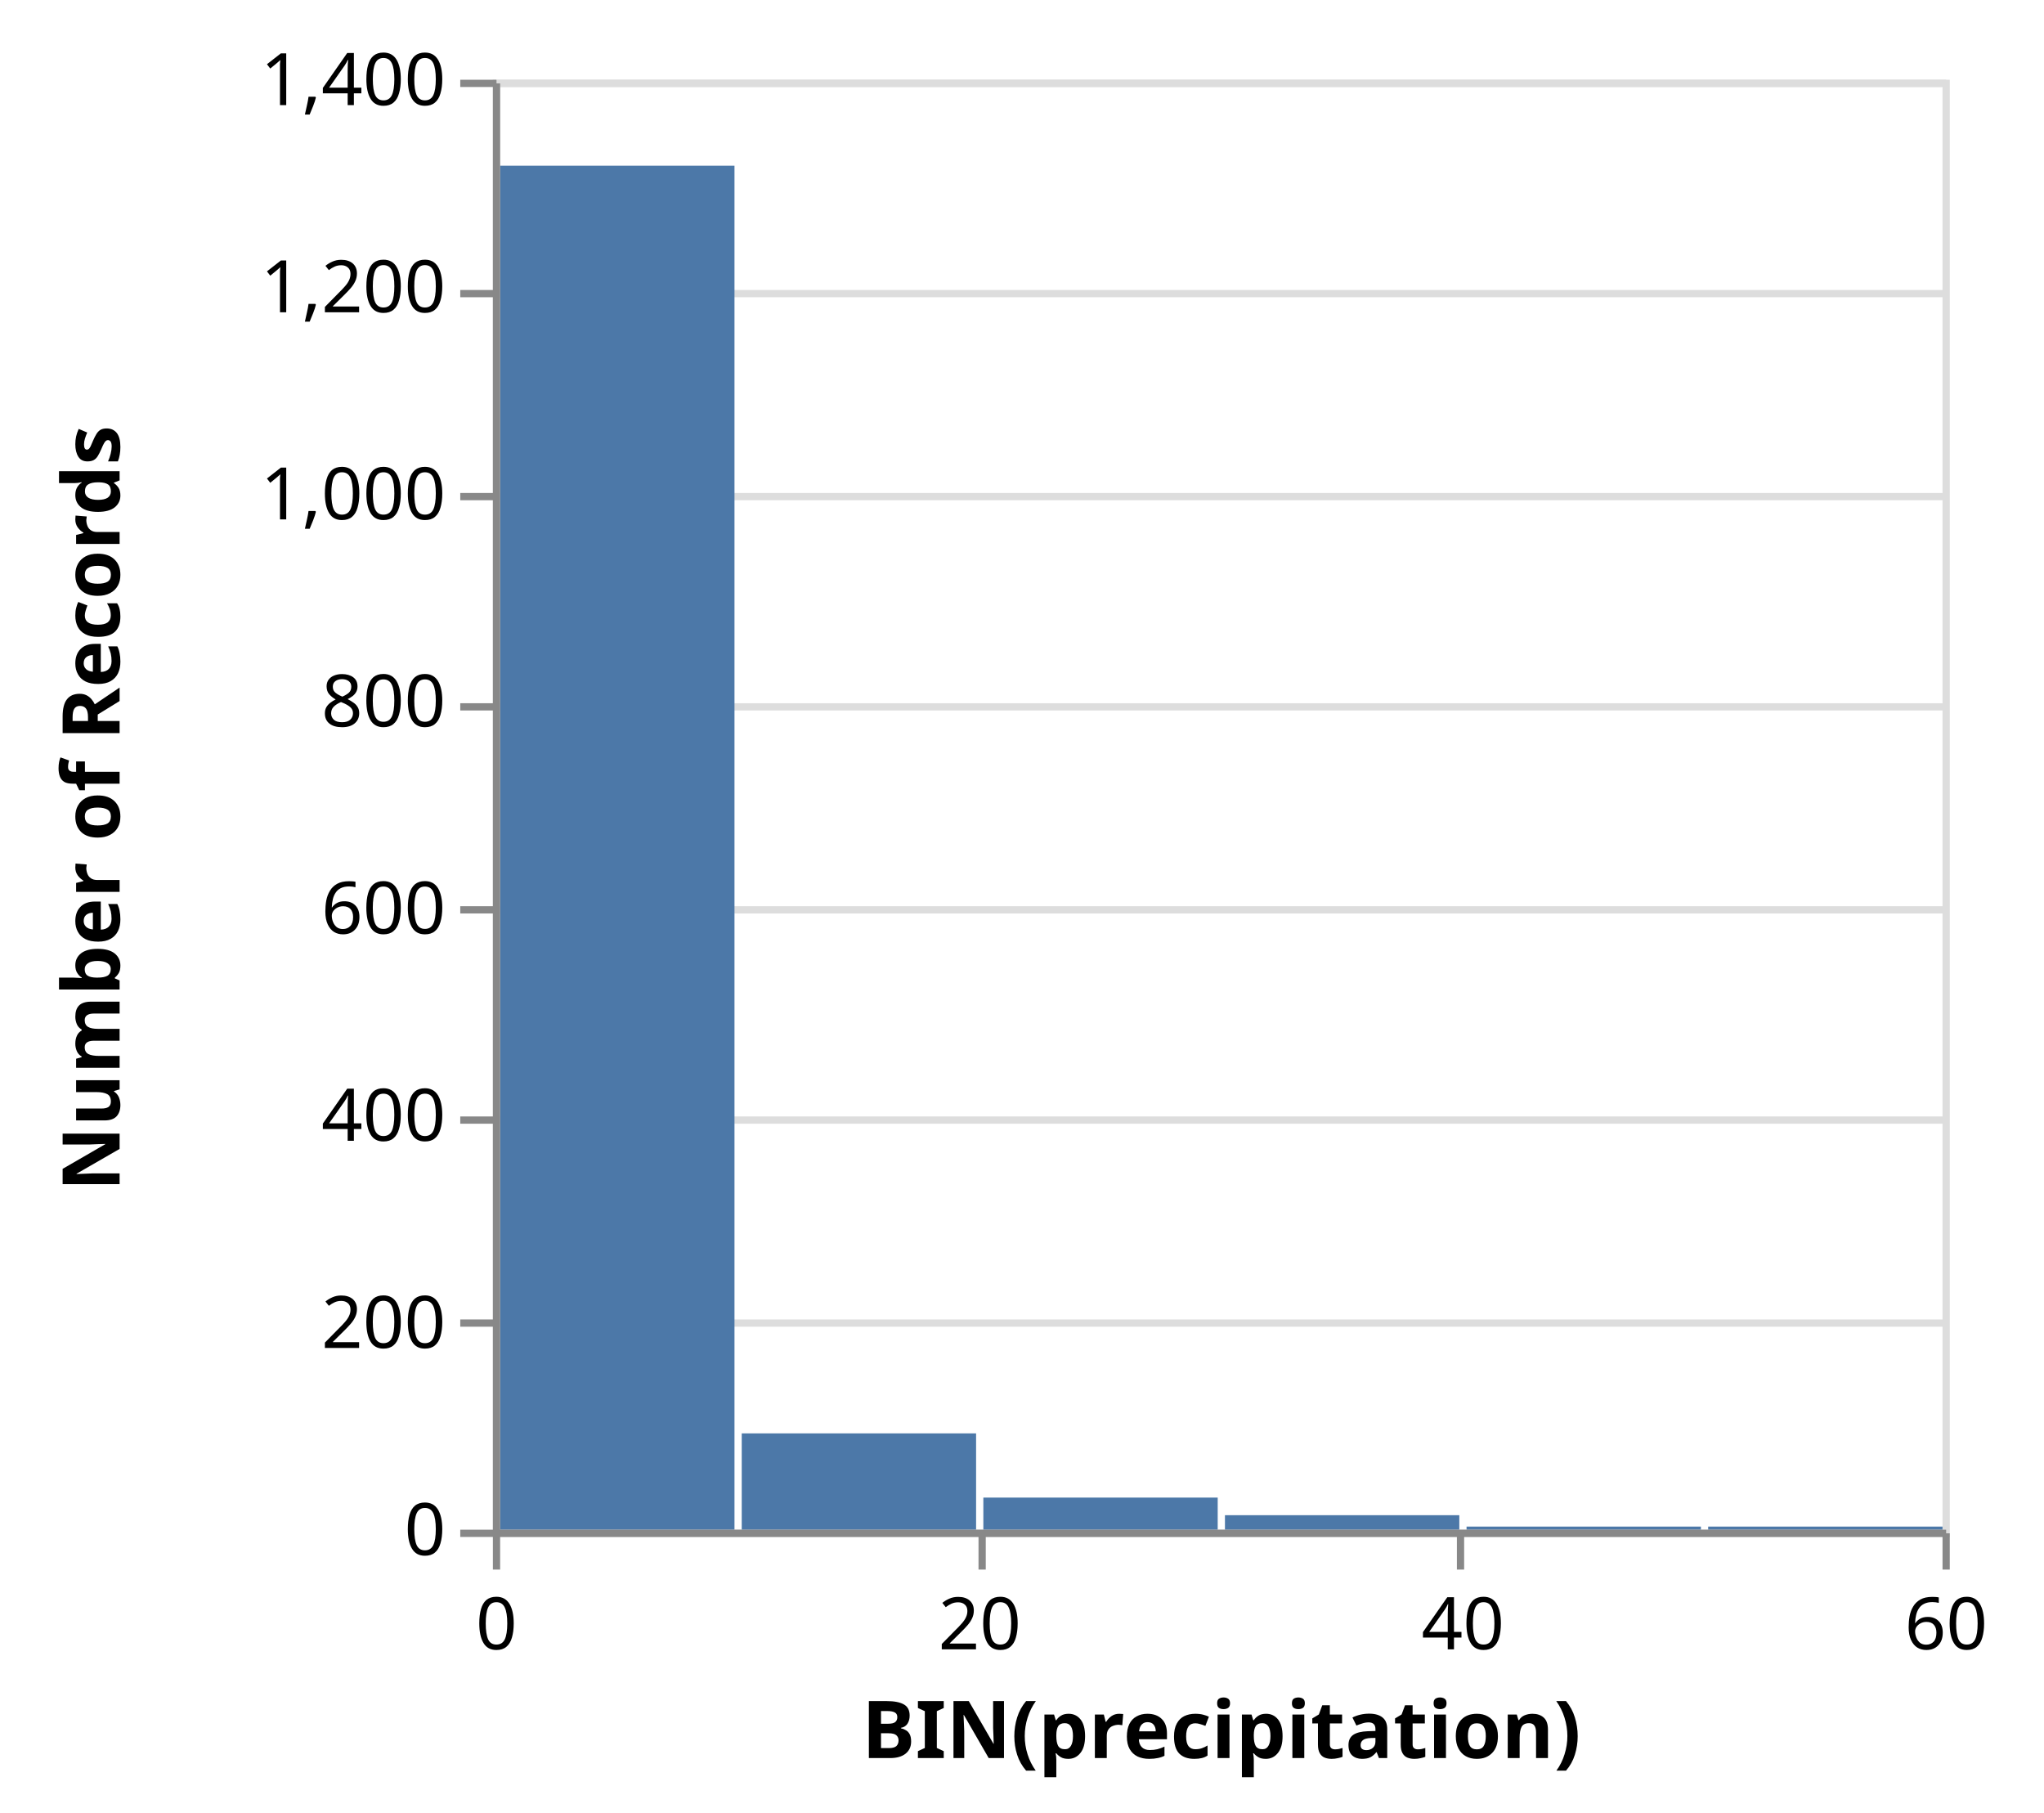
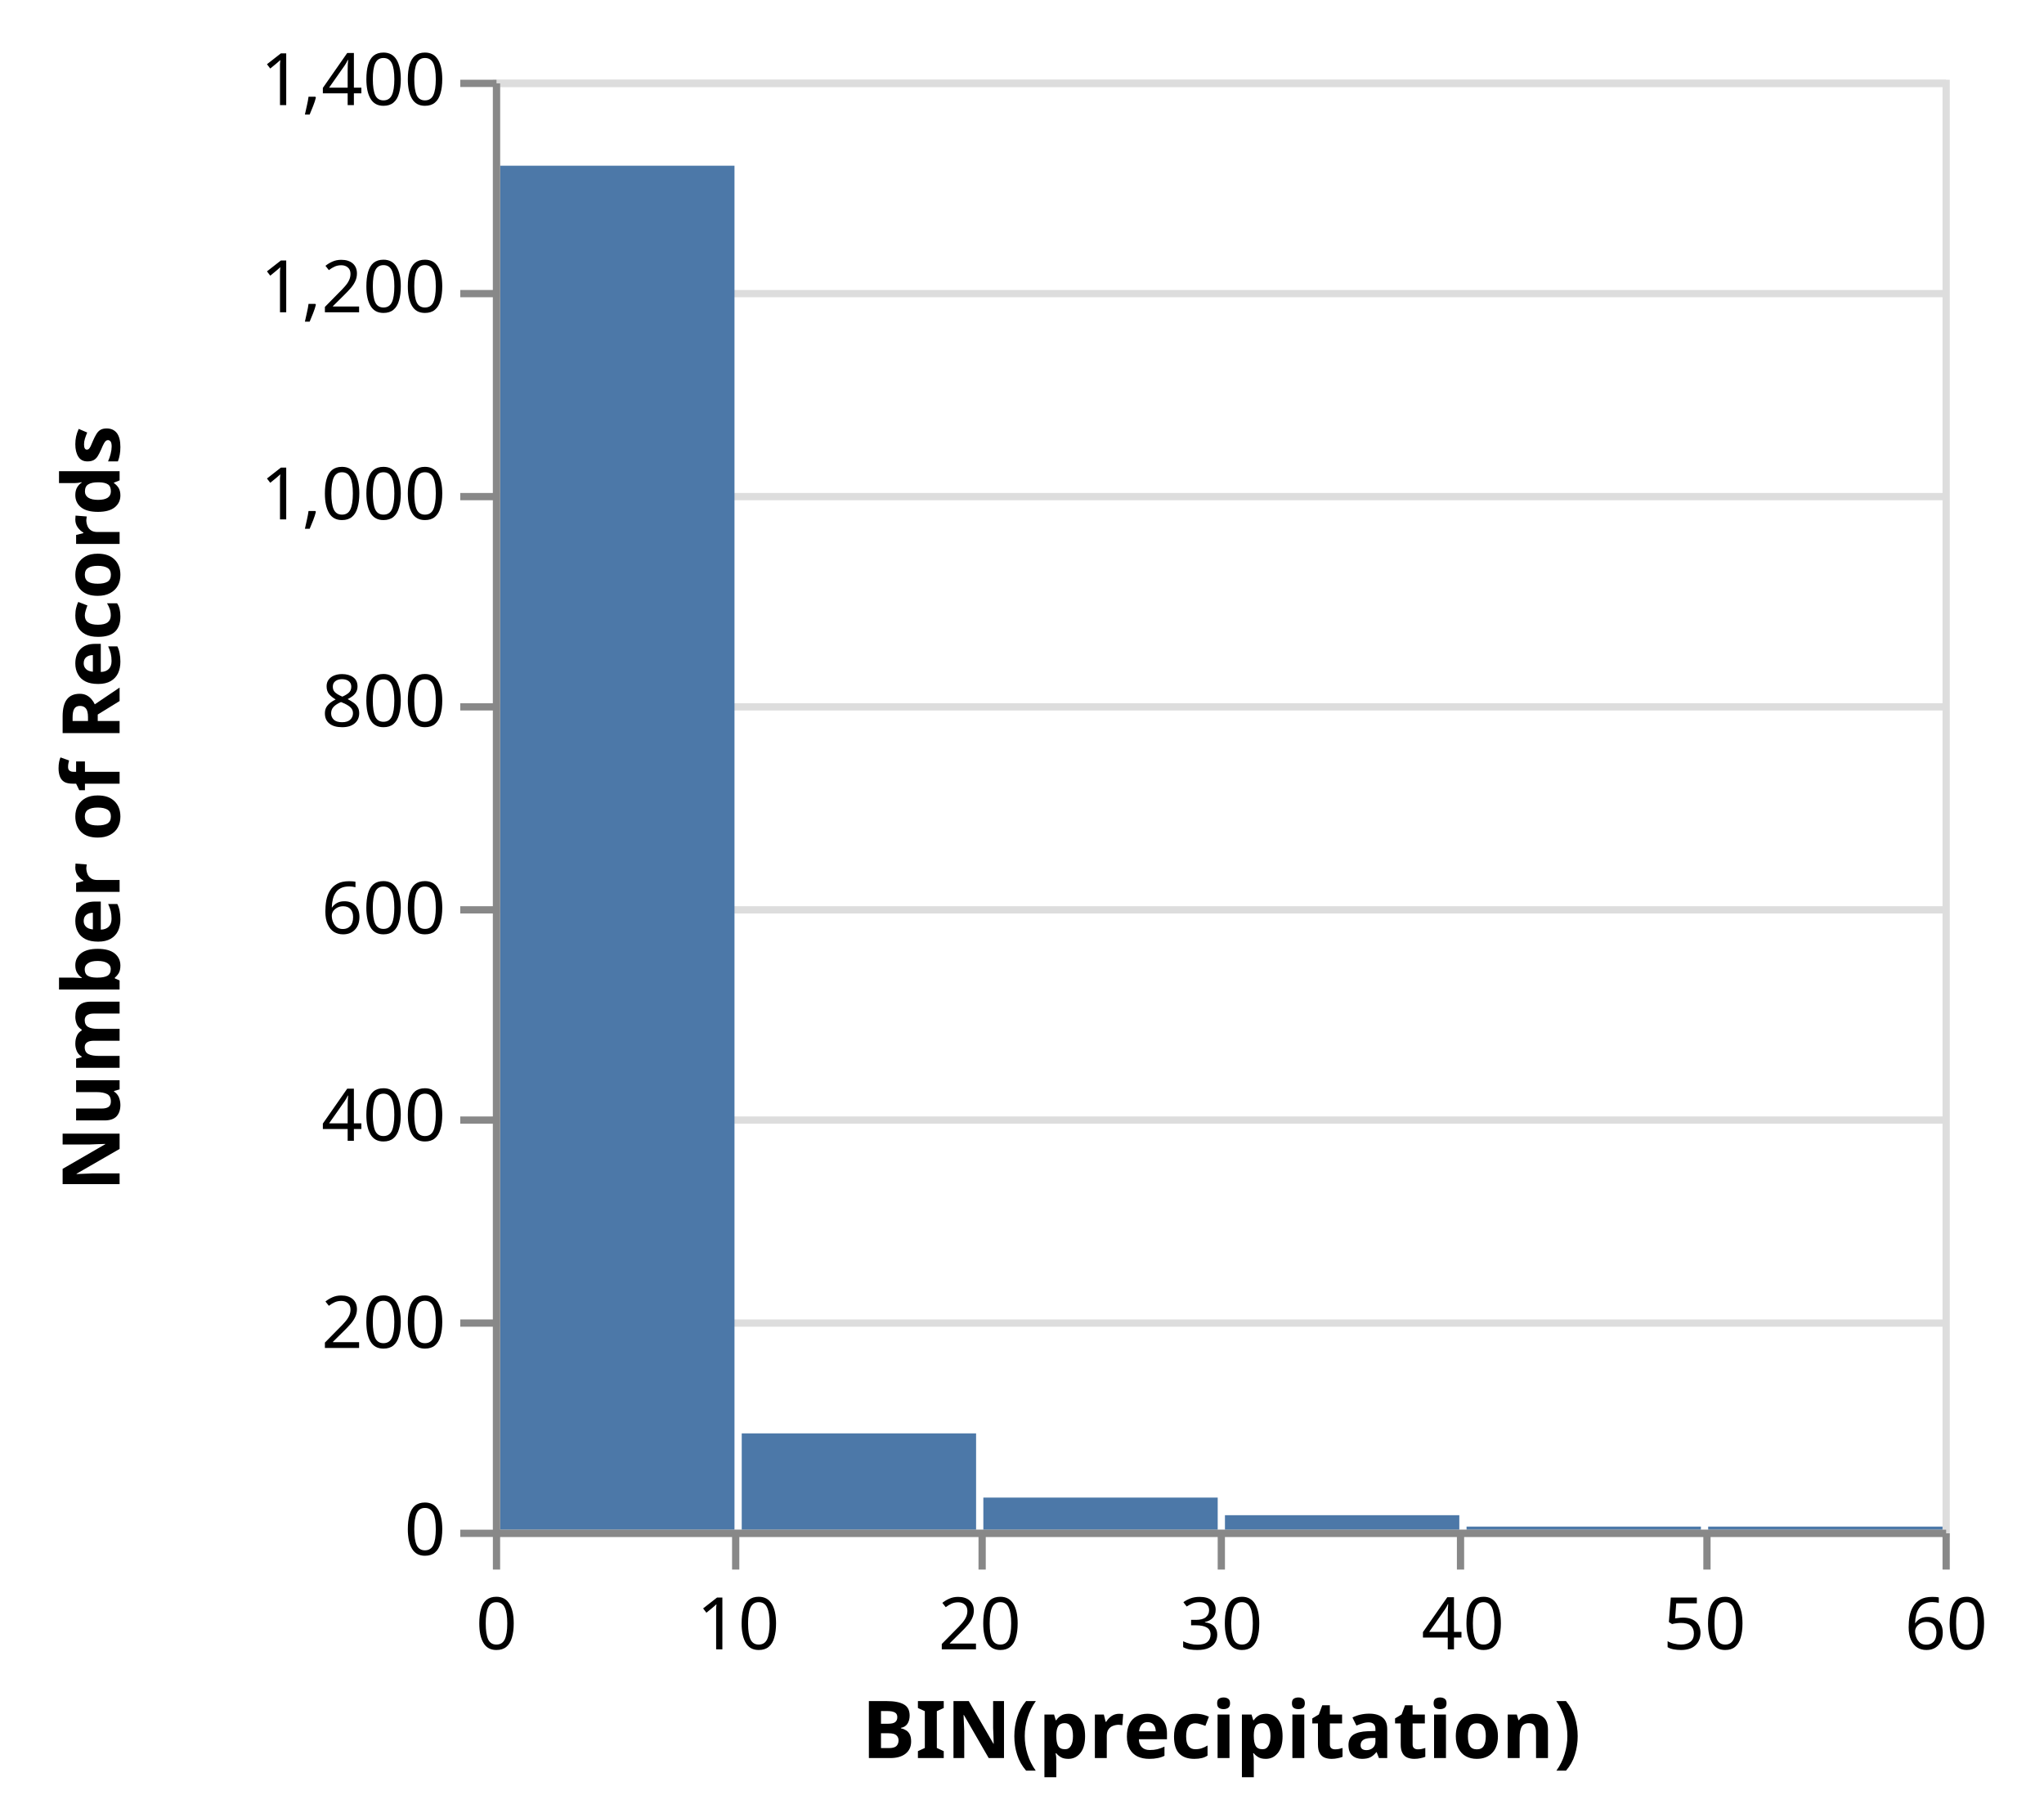
<svg xmlns="http://www.w3.org/2000/svg" class="marks" width="282" height="250" viewBox="0 0 282 250" version="1.1">
  <g transform="translate(68,11)">
    <g class="mark-group role-frame root">
      <g transform="translate(0,0)">
        <path class="background" d="M0.5,0.5h200v200h-200Z" style="fill: transparent; stroke: #ddd;" />
        <g>
          <g class="mark-group role-axis">
            <g transform="translate(0.5,0.5)">
              <path class="background" d="M0,0h0v0h0Z" style="pointer-events: none; fill: none;" />
              <g>
                <g class="mark-rule role-axis-grid" style="pointer-events: none;">
                  <line transform="translate(0,200)" x2="200" y2="0" style="fill: none; stroke: #ddd; stroke-width: 1; stroke-dasharray: ; opacity: 1;" />
                  <line transform="translate(0,171)" x2="200" y2="0" style="fill: none; stroke: #ddd; stroke-width: 1; stroke-dasharray: ; opacity: 1;" />
                  <line transform="translate(0,143)" x2="200" y2="0" style="fill: none; stroke: #ddd; stroke-width: 1; stroke-dasharray: ; opacity: 1;" />
                  <line transform="translate(0,114)" x2="200" y2="0" style="fill: none; stroke: #ddd; stroke-width: 1; stroke-dasharray: ; opacity: 1;" />
                  <line transform="translate(0,86)" x2="200" y2="0" style="fill: none; stroke: #ddd; stroke-width: 1; stroke-dasharray: ; opacity: 1;" />
                  <line transform="translate(0,57)" x2="200" y2="0" style="fill: none; stroke: #ddd; stroke-width: 1; stroke-dasharray: ; opacity: 1;" />
                  <line transform="translate(0,29)" x2="200" y2="0" style="fill: none; stroke: #ddd; stroke-width: 1; stroke-dasharray: ; opacity: 1;" />
                  <line transform="translate(0,0)" x2="200" y2="0" style="fill: none; stroke: #ddd; stroke-width: 1; stroke-dasharray: ; opacity: 1;" />
                </g>
              </g>
            </g>
          </g>
          <g class="mark-rect role-mark marks">
            <path d="M1,11.857h32.333v188.143h-32.333Z" style="fill: #4c78a8;" />
            <path d="M34.333,186.714h32.333v13.286h-32.333Z" style="fill: #4c78a8;" />
            <path d="M67.667,195.571h32.333v4.429h-32.333Z" style="fill: #4c78a8;" />
            <path d="M101,198h32.333v2h-32.333Z" style="fill: #4c78a8;" />
            <path d="M167.667,199.571h32.333v0.429h-32.333Z" style="fill: #4c78a8;" />
            <path d="M134.333,199.571h32.333v0.429h-32.333Z" style="fill: #4c78a8;" />
          </g>
          <g class="mark-group role-axis">
            <g transform="translate(0.5,200.5)">
              <path class="background" d="M0,0h0v0h0Z" style="pointer-events: none; fill: none;" />
              <g>
                <g class="mark-rule role-axis-tick" style="pointer-events: none;">
                  <line transform="translate(0,0)" x2="0" y2="5" style="fill: none; stroke: #888; stroke-width: 1; opacity: 1;" />
+                   <line transform="translate(33,0)" x2="0" y2="5" style="fill: none; stroke: #888; stroke-width: 1; opacity: 1;" />
                  <line transform="translate(67,0)" x2="0" y2="5" style="fill: none; stroke: #888; stroke-width: 1; opacity: 1;" />
+                   <line transform="translate(100,0)" x2="0" y2="5" style="fill: none; stroke: #888; stroke-width: 1; opacity: 1;" />
                  <line transform="translate(133,0)" x2="0" y2="5" style="fill: none; stroke: #888; stroke-width: 1; opacity: 1;" />
+                   <line transform="translate(167,0)" x2="0" y2="5" style="fill: none; stroke: #888; stroke-width: 1; opacity: 1;" />
                  <line transform="translate(200,0)" x2="0" y2="5" style="fill: none; stroke: #888; stroke-width: 1; opacity: 1;" />
                </g>
                <g class="mark-text role-axis-label" style="pointer-events: none;">
                  <text text-anchor="middle" transform="translate(0,16)" style="font: 10px sans-serif; fill: #000; opacity: 1;">0</text>
+                   <text text-anchor="middle" transform="translate(33.33333,16)" style="font: 10px sans-serif; fill: #000; opacity: 1;">10</text>
                  <text text-anchor="middle" transform="translate(66.66667,16)" style="font: 10px sans-serif; fill: #000; opacity: 1;">20</text>
+                   <text text-anchor="middle" transform="translate(100,16)" style="font: 10px sans-serif; fill: #000; opacity: 1;">30</text>
                  <text text-anchor="middle" transform="translate(133.3333,16)" style="font: 10px sans-serif; fill: #000; opacity: 1;">40</text>
+                   <text text-anchor="middle" transform="translate(166.6667,16)" style="font: 10px sans-serif; fill: #000; opacity: 1;">50</text>
                  <text text-anchor="middle" transform="translate(200,16)" style="font: 10px sans-serif; fill: #000; opacity: 1;">60</text>
                </g>
                <g class="mark-rule role-axis-domain" style="pointer-events: none;">
                  <line transform="translate(0,0)" x2="200" y2="0" style="fill: none; stroke: #888; stroke-width: 1; opacity: 1;" />
                </g>
                <g class="mark-text role-axis-title" style="pointer-events: none;">
                  <text text-anchor="middle" transform="translate(100,31)" style="font: bold 11px sans-serif; fill: #000; opacity: 1;">BIN(precipitation)</text>
                </g>
              </g>
            </g>
          </g>
          <g class="mark-group role-axis">
            <g transform="translate(0.5,0.5)">
              <path class="background" d="M0,0h0v0h0Z" style="pointer-events: none; fill: none;" />
              <g>
                <g class="mark-rule role-axis-tick" style="pointer-events: none;">
                  <line transform="translate(0,200)" x2="-5" y2="0" style="fill: none; stroke: #888; stroke-width: 1; opacity: 1;" />
                  <line transform="translate(0,171)" x2="-5" y2="0" style="fill: none; stroke: #888; stroke-width: 1; opacity: 1;" />
                  <line transform="translate(0,143)" x2="-5" y2="0" style="fill: none; stroke: #888; stroke-width: 1; opacity: 1;" />
                  <line transform="translate(0,114)" x2="-5" y2="0" style="fill: none; stroke: #888; stroke-width: 1; opacity: 1;" />
                  <line transform="translate(0,86)" x2="-5" y2="0" style="fill: none; stroke: #888; stroke-width: 1; opacity: 1;" />
                  <line transform="translate(0,57)" x2="-5" y2="0" style="fill: none; stroke: #888; stroke-width: 1; opacity: 1;" />
                  <line transform="translate(0,29)" x2="-5" y2="0" style="fill: none; stroke: #888; stroke-width: 1; opacity: 1;" />
                  <line transform="translate(0,0)" x2="-5" y2="0" style="fill: none; stroke: #888; stroke-width: 1; opacity: 1;" />
                </g>
                <g class="mark-text role-axis-label" style="pointer-events: none;">
                  <text text-anchor="end" transform="translate(-7,203)" style="font: 10px sans-serif; fill: #000; opacity: 1;">0</text>
                  <text text-anchor="end" transform="translate(-7,174.4286)" style="font: 10px sans-serif; fill: #000; opacity: 1;">200</text>
                  <text text-anchor="end" transform="translate(-7,145.8571)" style="font: 10px sans-serif; fill: #000; opacity: 1;">400</text>
                  <text text-anchor="end" transform="translate(-7,117.2857)" style="font: 10px sans-serif; fill: #000; opacity: 1;">600</text>
                  <text text-anchor="end" transform="translate(-7,88.71429)" style="font: 10px sans-serif; fill: #000; opacity: 1;">800</text>
                  <text text-anchor="end" transform="translate(-7,60.14286)" style="font: 10px sans-serif; fill: #000; opacity: 1;">1,000</text>
                  <text text-anchor="end" transform="translate(-7,31.57143)" style="font: 10px sans-serif; fill: #000; opacity: 1;">1,200</text>
                  <text text-anchor="end" transform="translate(-7,3)" style="font: 10px sans-serif; fill: #000; opacity: 1;">1,400</text>
                </g>
                <g class="mark-rule role-axis-domain" style="pointer-events: none;">
                  <line transform="translate(0,200)" x2="0" y2="-200" style="fill: none; stroke: #888; stroke-width: 1; opacity: 1;" />
                </g>
                <g class="mark-text role-axis-title" style="pointer-events: none;">
                  <text text-anchor="middle" transform="translate(-50,100) rotate(-90) translate(0,-2)" style="font: bold 11px sans-serif; fill: #000; opacity: 1;">Number of Records</text>
                </g>
              </g>
            </g>
          </g>
        </g>
      </g>
    </g>
  </g>
</svg>
